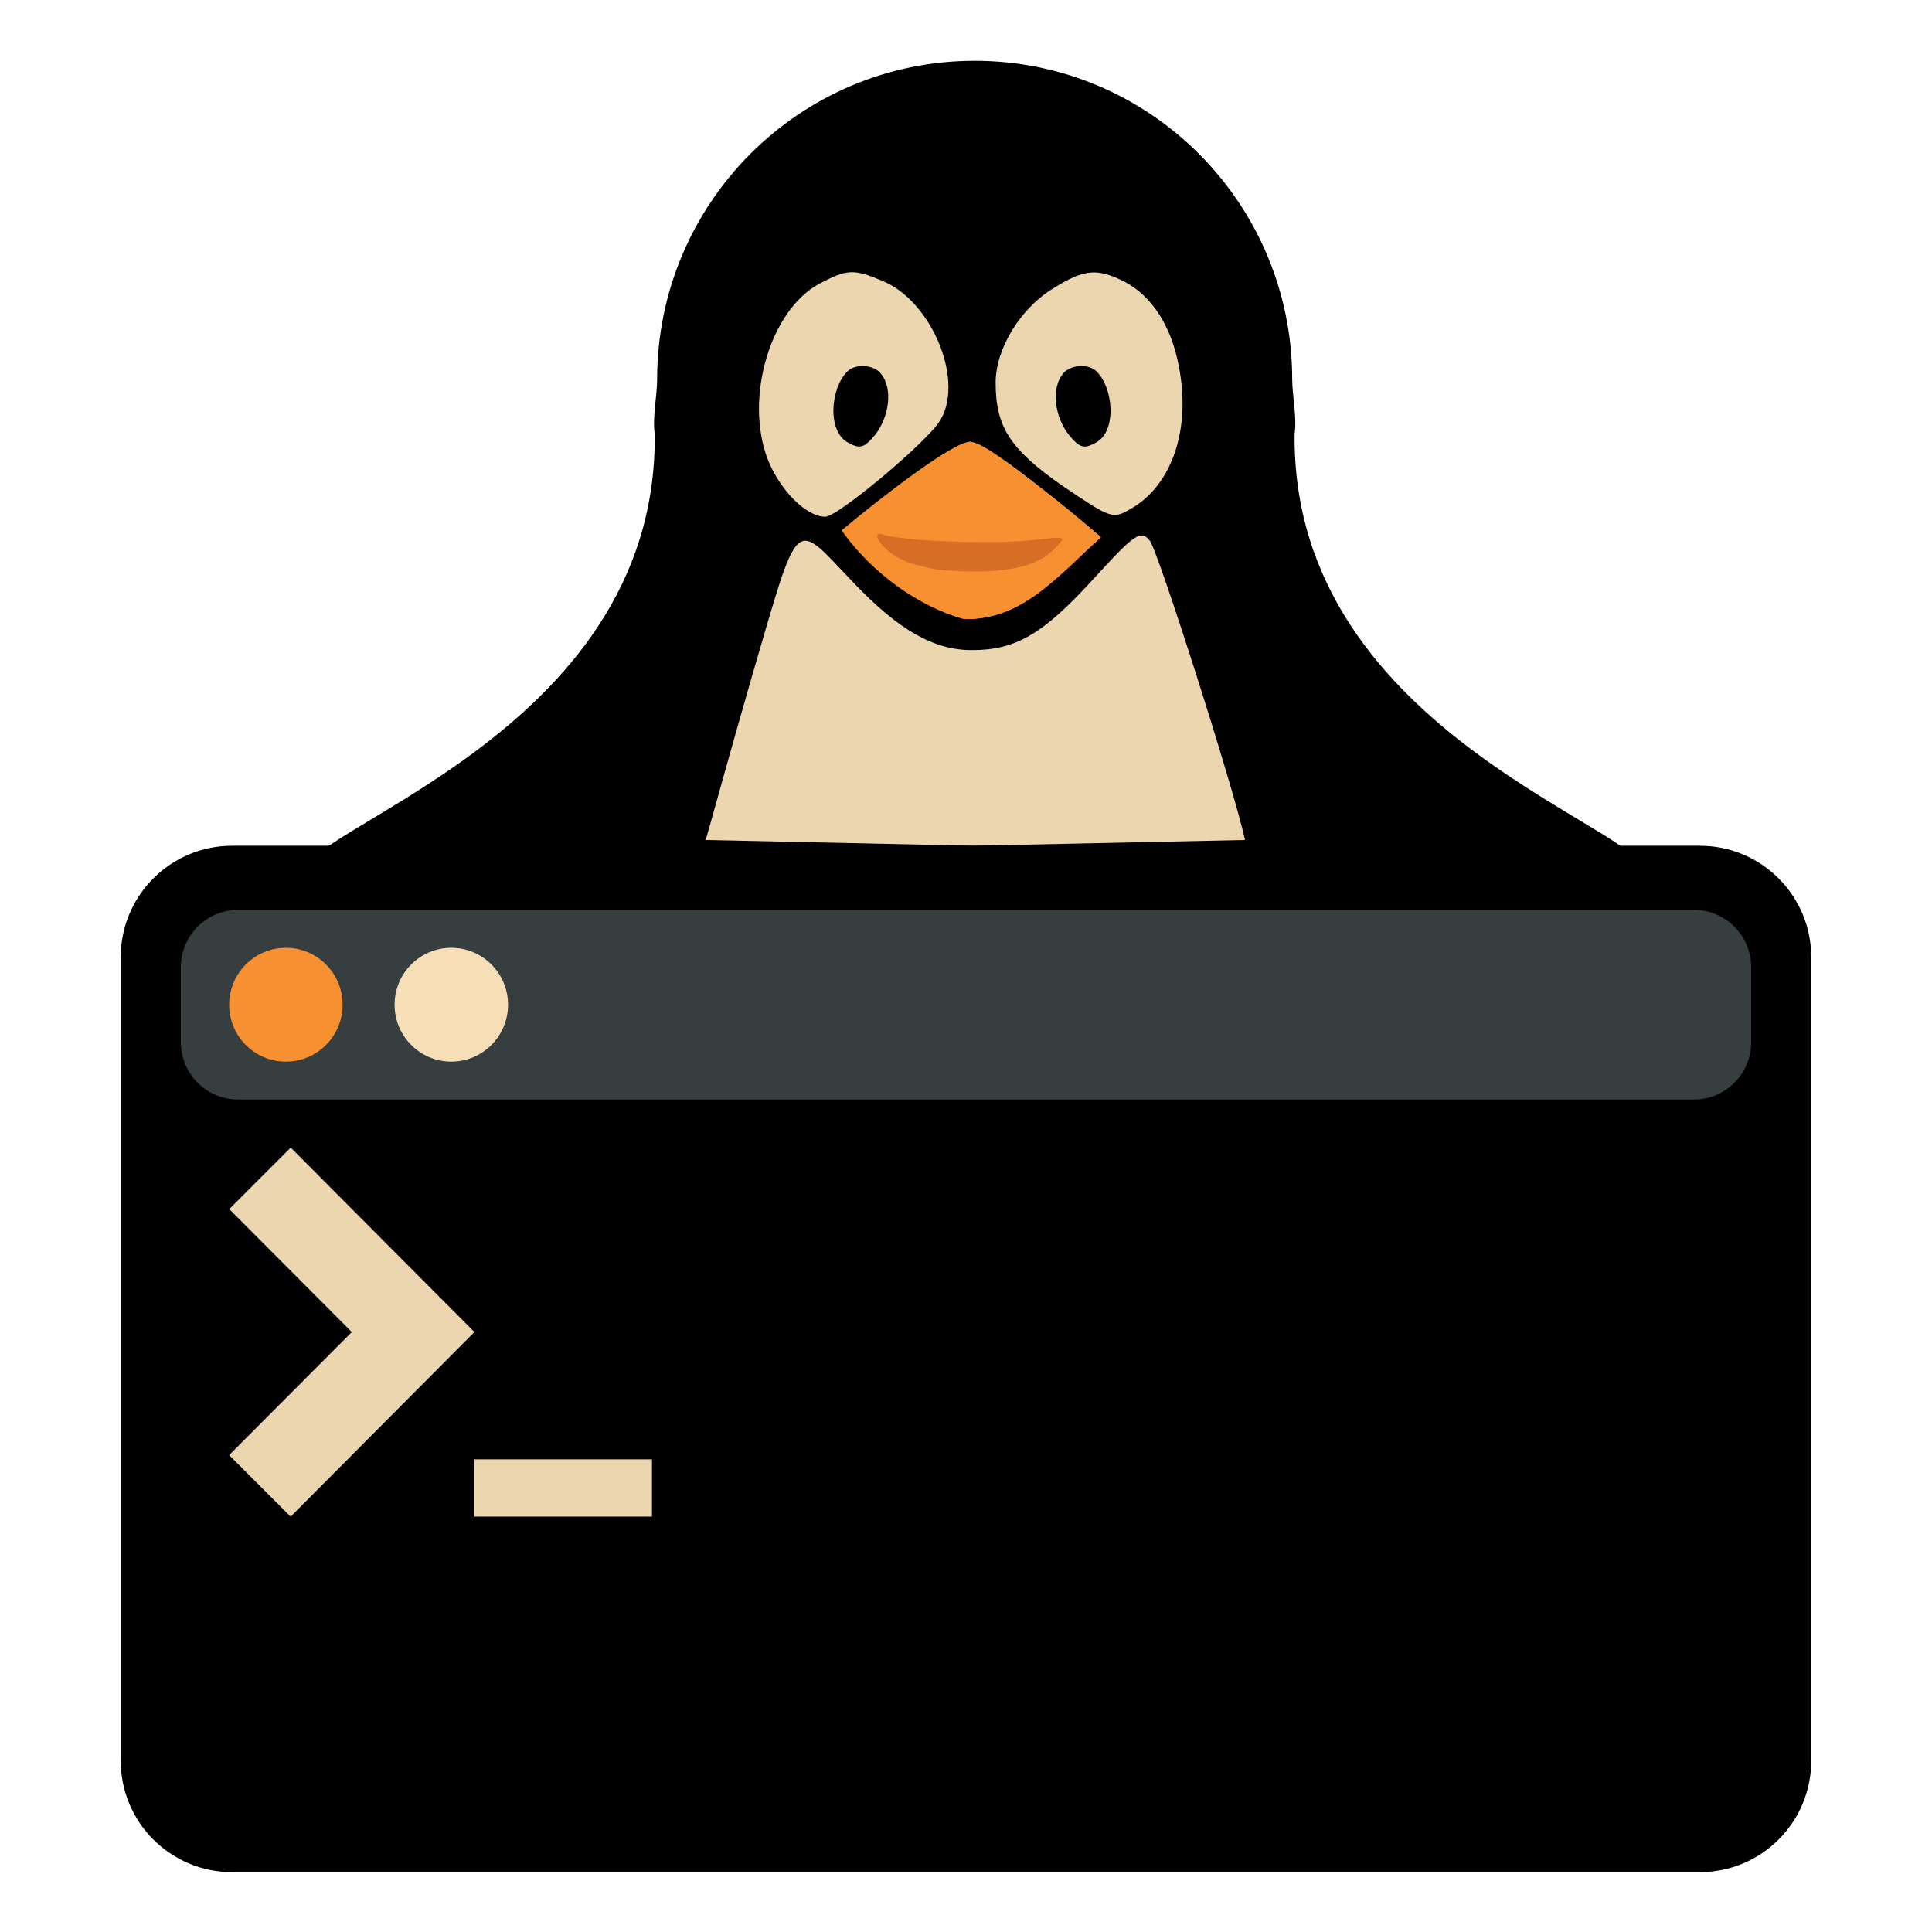
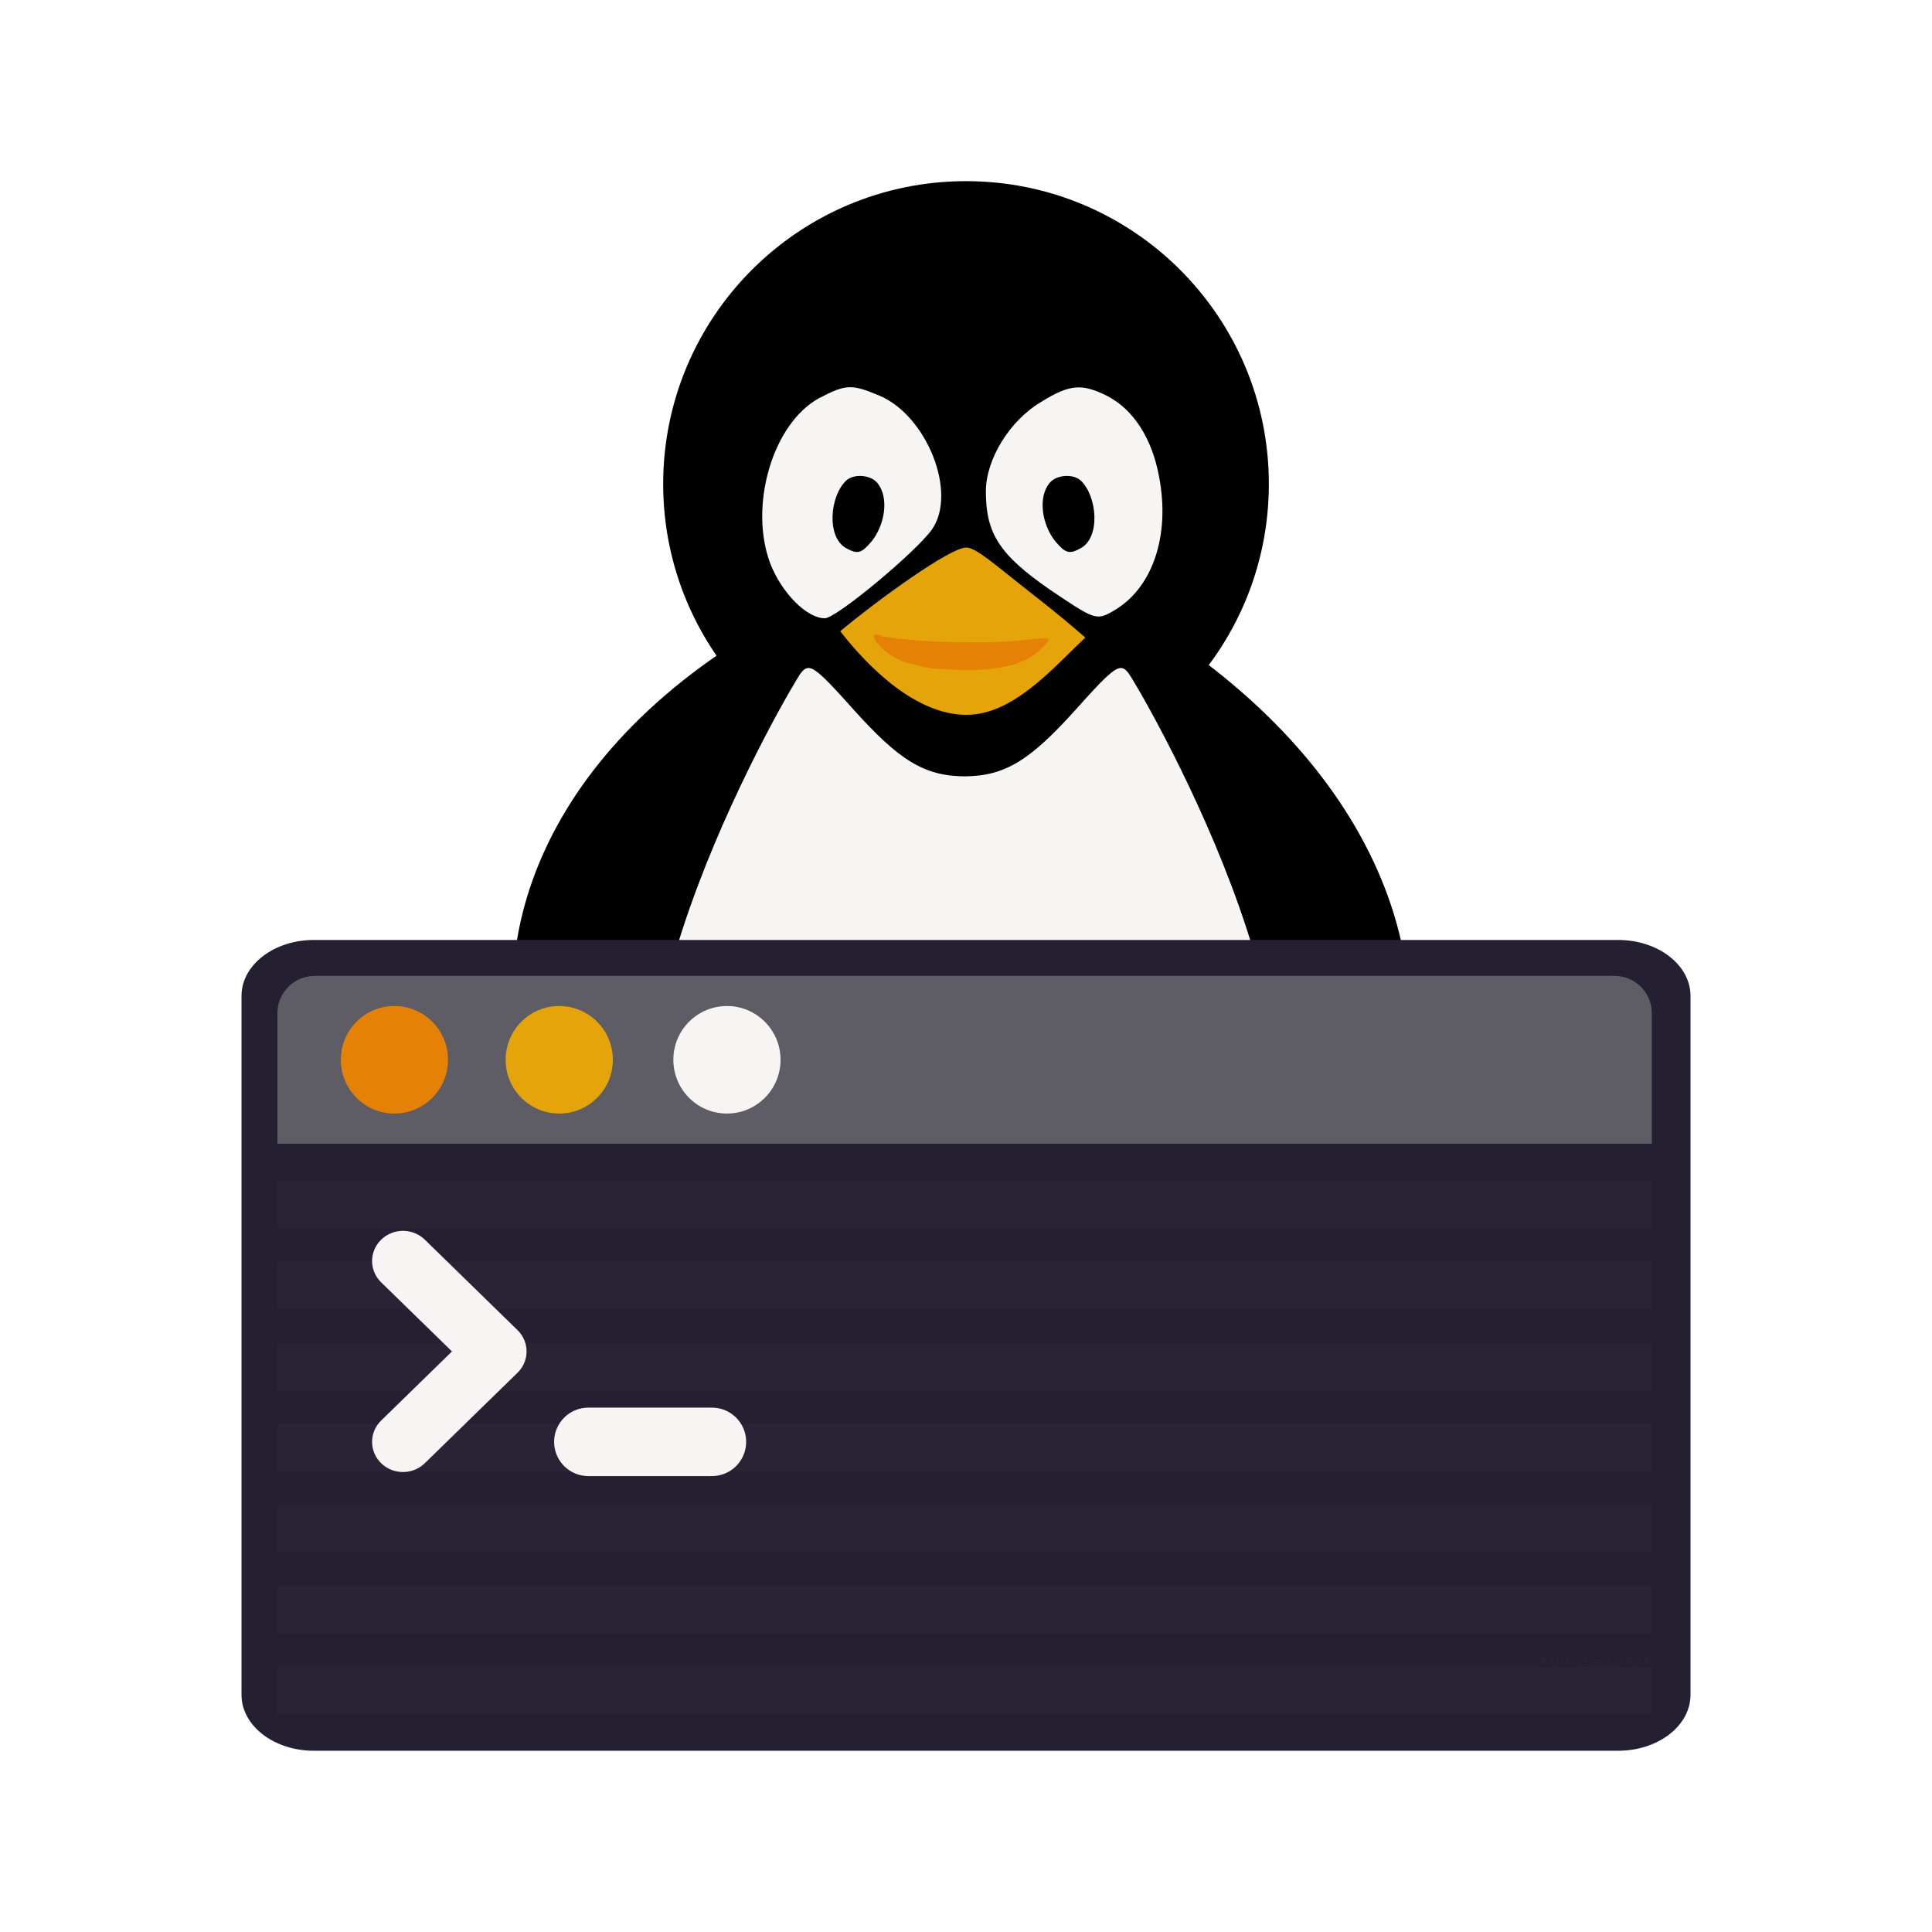
- <svg xmlns="http://www.w3.org/2000/svg" xmlns:xlink="http://www.w3.org/1999/xlink" width="32mm" height="32mm" viewBox="0 0 32 32" version="1.1" id="svg1" xml:space="preserve">
+ <svg xmlns="http://www.w3.org/2000/svg" xmlns:xlink="http://www.w3.org/1999/xlink" width="128" height="128" viewBox="0 0 33.867 33.867" version="1.1" id="svg1" xml:space="preserve">
  <defs id="defs1">
+     <linearGradient id="swatch165">
+       <stop style="stop-color:#dcdcdc;stop-opacity:1;" offset="0" id="stop165" />
+     </linearGradient>
+     <linearGradient id="linearGradient3010">
+       <stop style="stop-color:#2e3436;stop-opacity:1" offset="0" id="stop3012" />
+       <stop style="stop-color:#2e3436;stop-opacity:0;" offset="1" id="stop3014" />
+     </linearGradient>
+     <linearGradient id="linearGradient3002">
+       <stop style="stop-color:#888a85;stop-opacity:1" offset="0" id="stop3004" />
+       <stop style="stop-color:#555753;stop-opacity:1" offset="1" id="stop3006" />
+     </linearGradient>
+     <linearGradient id="linearGradient2865">
+       <stop style="stop-color:#73d216;stop-opacity:1" offset="0" id="stop2867" />
+       <stop style="stop-color:#4e9a06;stop-opacity:1" offset="1" id="stop2869" />
+     </linearGradient>
+     <linearGradient id="linearGradient2843">
+       <stop style="stop-color:black;stop-opacity:1" offset="0" id="stop2845" />
+       <stop style="stop-color:#2e3436;stop-opacity:1;" offset="1" id="stop2847" />
+     </linearGradient>
+     <linearGradient id="linearGradient2835">
+       <stop style="stop-color:black;stop-opacity:1;" offset="0" id="stop2837" />
+       <stop style="stop-color:white;stop-opacity:0.299;" offset="1" id="stop2839" />
+     </linearGradient>
+     <linearGradient id="linearGradient5060">
+       <stop id="stop5062" offset="0" style="stop-color:black;stop-opacity:1;" />
+       <stop id="stop5064" offset="1" style="stop-color:black;stop-opacity:0;" />
+     </linearGradient>
+     <linearGradient id="linearGradient5048">
+       <stop id="stop5050" offset="0" style="stop-color:black;stop-opacity:0;" />
+       <stop style="stop-color:black;stop-opacity:1;" offset="0.5" id="stop5056" />
+       <stop id="stop5052" offset="1" style="stop-color:black;stop-opacity:0;" />
+     </linearGradient>
+     <linearGradient id="linearGradient4254">
+       <stop style="stop-color:#616161;stop-opacity:1;" offset="0" id="stop4256" />
+       <stop style="stop-color:#a0a0a0;stop-opacity:1;" offset="1" id="stop4258" />
+     </linearGradient>
+     <linearGradient id="linearGradient5176">
+       <stop id="stop5178" offset="0" style="stop-color:#a2a59c;stop-opacity:1;" />
+       <stop id="stop5180" offset="1" style="stop-color:#535750;stop-opacity:1;" />
+     </linearGradient>
+     <linearGradient id="linearGradient2667">
+       <stop id="stop2669" offset="0" style="stop-color:#ffffff;stop-opacity:1;" />
+       <stop id="stop2671" offset="1" style="stop-color:#fcfcff;stop-opacity:0;" />
+     </linearGradient>
+     <linearGradient id="linearGradient2224">
+       <stop style="stop-color:#32342f;stop-opacity:0.546;" offset="0" id="stop2226" />
+       <stop style="stop-color:#32342f;stop-opacity:0;" offset="1" id="stop2228" />
+     </linearGradient>
+     <linearGradient id="linearGradient2214">
+       <stop style="stop-color:#a9aaa7;stop-opacity:1;" offset="0" id="stop2216" />
+       <stop style="stop-color:#676964;stop-opacity:1;" offset="1" id="stop2218" />
+     </linearGradient>
+     <linearGradient id="linearGradient2206">
+       <stop style="stop-color:#777973;stop-opacity:1;" offset="0" id="stop2208" />
+       <stop style="stop-color:#cbccca;stop-opacity:1;" offset="1" id="stop2210" />
+     </linearGradient>
+     <linearGradient id="linearGradient2198">
+       <stop style="stop-color:#748f48;stop-opacity:1;" offset="0" id="stop2200" />
+       <stop style="stop-color:#1f2816;stop-opacity:1;" offset="1" id="stop2202" />
+     </linearGradient>
+     <radialGradient xlink:href="#linearGradient2224" id="radialGradient2230" cx="24.042" cy="42.242" fx="24.042" fy="42.242" r="17.577" gradientTransform="matrix(1,0,0,0.304598,0,29.37527)" gradientUnits="userSpaceOnUse" />
+     <linearGradient id="linearGradient14755">
+       <stop id="stop14757" offset="0" style="stop-color:#ef2929;stop-opacity:1;" />
+       <stop id="stop14759" offset="1" style="stop-color:#c00;stop-opacity:1;" />
+     </linearGradient>
+     <linearGradient id="linearGradient4344">
+       <stop style="stop-color:#727e0a;stop-opacity:1;" offset="0" id="stop4346" />
+       <stop style="stop-color:#5b6508;stop-opacity:1;" offset="1" id="stop4348" />
+     </linearGradient>
+     <linearGradient id="linearGradient4338">
+       <stop id="stop4340" offset="0" style="stop-color:#e9b15e;stop-opacity:1;" />
+       <stop id="stop4342" offset="1" style="stop-color:#966416;stop-opacity:1;" />
+     </linearGradient>
+     <linearGradient id="linearGradient4163">
+       <stop style="stop-color:#3b74bc;stop-opacity:1;" offset="0" id="stop4165" />
+       <stop style="stop-color:#2d5990;stop-opacity:1;" offset="1" id="stop4167" />
+     </linearGradient>
+     <linearGradient id="linearGradient3824">
+       <stop style="stop-color:#ffffff;stop-opacity:1;" offset="0" id="stop3826" />
+       <stop style="stop-color:#c9c9c9;stop-opacity:1;" offset="1" id="stop3828" />
+     </linearGradient>
+     <linearGradient id="linearGradient3800">
+       <stop style="stop-color:#f4d9b1;stop-opacity:1;" offset="0" id="stop3802" />
+       <stop style="stop-color:#df9725;stop-opacity:1;" offset="1" id="stop3804" />
+     </linearGradient>
+     <radialGradient xlink:href="#linearGradient3800" id="radialGradient3806" cx="29.345" cy="17.064" fx="29.345" fy="17.064" r="9.162" gradientUnits="userSpaceOnUse" />
+     <linearGradient xlink:href="#linearGradient3824" id="linearGradient4175" gradientUnits="userSpaceOnUse" x1="30.936" y1="29.553" x2="30.936" y2="35.803" gradientTransform="translate(0.707108)" />
+     <linearGradient xlink:href="#linearGradient3824" id="linearGradient4326" gradientUnits="userSpaceOnUse" gradientTransform="translate(-12.41789,-7)" x1="30.936" y1="29.553" x2="30.936" y2="35.803" />
+     <linearGradient xlink:href="#linearGradient3824" id="linearGradient4332" gradientUnits="userSpaceOnUse" x1="30.936" y1="29.553" x2="30.936" y2="35.803" gradientTransform="translate(-13.125,-7)" />
+     <radialGradient xlink:href="#linearGradient4344" id="radialGradient4350" cx="16.215" cy="19.836" fx="16.215" fy="19.836" r="13.565" gradientTransform="matrix(1,0,0,0.681917,0,8.233773)" gradientUnits="userSpaceOnUse" />
+     <linearGradient xlink:href="#linearGradient5060" id="linearGradient4372" gradientUnits="userSpaceOnUse" gradientTransform="rotate(10.46227,50.11982,-43.53461)" x1="20.662" y1="35.818" x2="22.627" y2="36.218" />
+     <linearGradient xlink:href="#linearGradient5060" id="linearGradient4374" gradientUnits="userSpaceOnUse" gradientTransform="matrix(-0.977685,0.210075,0.210075,0.977685,41.80576,-11.11866)" x1="22.687" y1="36.39" x2="21.408" y2="35.74" />
+     <radialGradient xlink:href="#linearGradient5060" id="radialGradient1947" gradientUnits="userSpaceOnUse" cx="31.113" cy="19.009" fx="31.113" fy="19.009" r="8.662" />
+     <radialGradient xlink:href="#linearGradient4163" id="radialGradient1949" gradientUnits="userSpaceOnUse" gradientTransform="matrix(1.297564,0,0,0.884831,-8.358505,4.940469)" cx="28.09" cy="27.203" fx="28.09" fy="27.203" r="13.565" />
+     <radialGradient xlink:href="#linearGradient5060" id="radialGradient1953" gradientUnits="userSpaceOnUse" cx="31.113" cy="19.009" fx="31.113" fy="19.009" r="8.662" />
+     <radialGradient xlink:href="#linearGradient3800" id="radialGradient1955" gradientUnits="userSpaceOnUse" gradientTransform="matrix(0.787998,0,0,0.787998,6.221198,3.617627)" cx="29.345" cy="17.064" fx="29.345" fy="17.064" r="9.162" />
+     <linearGradient xlink:href="#linearGradient5060" id="linearGradient1959" gradientUnits="userSpaceOnUse" gradientTransform="matrix(-0.977685,0.210075,0.210075,0.977685,55.1096,-3.945209)" x1="22.687" y1="36.39" x2="21.408" y2="35.74" />
+     <radialGradient xlink:href="#linearGradient5060" id="radialGradient1985" gradientUnits="userSpaceOnUse" cx="31.113" cy="19.009" fx="31.113" fy="19.009" r="8.662" />
+     <radialGradient xlink:href="#linearGradient5060" id="radialGradient1991" gradientUnits="userSpaceOnUse" cx="31.113" cy="19.009" fx="31.113" fy="19.009" r="8.662" />
+     <radialGradient xlink:href="#linearGradient3800" id="radialGradient1993" gradientUnits="userSpaceOnUse" gradientTransform="matrix(0.787998,0,0,0.787998,6.221198,3.617627)" cx="29.345" cy="17.064" fx="29.345" fy="17.064" r="9.162" />
+     <linearGradient xlink:href="#linearGradient5060" id="linearGradient2000" gradientUnits="userSpaceOnUse" gradientTransform="matrix(-0.628048,0.134949,0.134949,0.628048,49.37052,7.532295)" x1="22.687" y1="36.39" x2="21.408" y2="35.74" />
+     <linearGradient xlink:href="#linearGradient5060" id="linearGradient2003" gradientUnits="userSpaceOnUse" gradientTransform="matrix(0.631703,0.116649,-0.116649,0.631703,17.9722,8.363373)" x1="20.662" y1="35.818" x2="22.627" y2="36.218" />
+     <linearGradient xlink:href="#linearGradient3824" id="linearGradient2012" gradientUnits="userSpaceOnUse" x1="30.936" y1="29.553" x2="30.936" y2="35.803" gradientTransform="matrix(0.642383,0,0,0.642383,13.96905,10.06663)" />
+     <radialGradient xlink:href="#linearGradient4163" id="radialGradient2015" gradientUnits="userSpaceOnUse" gradientTransform="matrix(0.833533,0,0,0.5684,8.599688,13.2403)" cx="28.09" cy="27.203" fx="28.09" fy="27.203" r="13.565" />
+     <radialGradient xlink:href="#linearGradient5060" id="radialGradient13644" gradientUnits="userSpaceOnUse" cx="31.113" cy="19.009" fx="31.113" fy="19.009" r="8.662" />
+     <radialGradient xlink:href="#linearGradient4163" id="radialGradient13646" gradientUnits="userSpaceOnUse" gradientTransform="matrix(1.297564,0,0,0.884831,-8.358505,4.940469)" cx="28.09" cy="27.203" fx="28.09" fy="27.203" r="13.565" />
+     <radialGradient xlink:href="#linearGradient5060" id="radialGradient13650" gradientUnits="userSpaceOnUse" cx="31.113" cy="19.009" fx="31.113" fy="19.009" r="8.662" />
+     <radialGradient xlink:href="#linearGradient3800" id="radialGradient13652" gradientUnits="userSpaceOnUse" gradientTransform="matrix(0.787998,0,0,0.787998,6.221198,3.617627)" cx="29.345" cy="17.064" fx="29.345" fy="17.064" r="9.162" />
+     <radialGradient xlink:href="#linearGradient5060" id="radialGradient13658" gradientUnits="userSpaceOnUse" cx="31.113" cy="19.009" fx="31.113" fy="19.009" r="8.662" />
+     <radialGradient xlink:href="#linearGradient4163" id="radialGradient13660" gradientUnits="userSpaceOnUse" gradientTransform="matrix(0.833533,0,0,0.5684,8.599688,13.2403)" cx="28.09" cy="27.203" fx="28.09" fy="27.203" r="13.565" />
+     <radialGradient xlink:href="#linearGradient5060" id="radialGradient13664" gradientUnits="userSpaceOnUse" cx="31.113" cy="19.009" fx="31.113" fy="19.009" r="8.662" />
+     <radialGradient xlink:href="#linearGradient3800" id="radialGradient13666" gradientUnits="userSpaceOnUse" gradientTransform="matrix(0.787998,0,0,0.787998,6.221198,3.617627)" cx="29.345" cy="17.064" fx="29.345" fy="17.064" r="9.162" />
+     <radialGradient xlink:href="#linearGradient5060" id="radialGradient13793" gradientUnits="userSpaceOnUse" cx="31.113" cy="19.009" fx="31.113" fy="19.009" r="8.662" />
+     <radialGradient xlink:href="#linearGradient4163" id="radialGradient13795" gradientUnits="userSpaceOnUse" gradientTransform="matrix(0.833533,0,0,0.5684,8.599688,13.2403)" cx="28.09" cy="27.203" fx="28.09" fy="27.203" r="13.565" />
+     <radialGradient xlink:href="#linearGradient5060" id="radialGradient13799" gradientUnits="userSpaceOnUse" cx="31.113" cy="19.009" fx="31.113" fy="19.009" r="8.662" />
+     <radialGradient xlink:href="#linearGradient3800" id="radialGradient13801" gradientUnits="userSpaceOnUse" gradientTransform="matrix(0.787998,0,0,0.787998,6.221198,3.617627)" cx="29.345" cy="17.064" fx="29.345" fy="17.064" r="9.162" />
+     <radialGradient xlink:href="#linearGradient4163" id="radialGradient13839" gradientUnits="userSpaceOnUse" gradientTransform="matrix(0.833533,0,0,0.5684,8.599688,13.2403)" cx="28.09" cy="27.203" fx="28.09" fy="27.203" r="13.565" />
+     <linearGradient xlink:href="#linearGradient5060" id="linearGradient13852" gradientUnits="userSpaceOnUse" gradientTransform="matrix(-0.52266,0.112304,0.112304,0.52266,46.22935,11.59304)" x1="22.687" y1="36.39" x2="21.408" y2="35.74" />
+     <linearGradient xlink:href="#linearGradient5060" id="linearGradient13855" gradientUnits="userSpaceOnUse" gradientTransform="matrix(0.525702,0.09707506,-0.09707506,0.525702,20.09973,12.28466)" x1="20.662" y1="35.818" x2="22.627" y2="36.218" />
+     <linearGradient xlink:href="#linearGradient3824" id="linearGradient13864" gradientUnits="userSpaceOnUse" gradientTransform="matrix(0.53459,0,0,0.53459,16.76832,13.7021)" x1="30.936" y1="29.553" x2="30.936" y2="35.803" />
+     <radialGradient r="13.565" fy="27.203" fx="28.09" cy="27.203" cx="28.09" gradientTransform="matrix(0.693664,0,0,0.473021,12.29994,16.34323)" gradientUnits="userSpaceOnUse" id="radialGradient13867" xlink:href="#linearGradient14755" />
+     <radialGradient r="9.162" fy="17.064" fx="29.345" cy="17.064" cx="29.345" gradientTransform="matrix(0.787998,0,0,0.787998,6.221198,3.617627)" gradientUnits="userSpaceOnUse" id="radialGradient13845" xlink:href="#linearGradient3800" />
+     <radialGradient r="8.662" fy="19.009" fx="31.113" cy="19.009" cx="31.113" gradientUnits="userSpaceOnUse" id="radialGradient13843" xlink:href="#linearGradient5060" />
+     <radialGradient r="13.565" fy="27.203" fx="28.09" cy="27.203" cx="28.09" gradientTransform="matrix(0.833533,0,0,0.5684,8.599688,13.2403)" gradientUnits="userSpaceOnUse" id="radialGradient13839-0" xlink:href="#linearGradient4163" />
+     <radialGradient r="8.662" fy="19.009" fx="31.113" cy="19.009" cx="31.113" gradientUnits="userSpaceOnUse" id="radialGradient13837" xlink:href="#linearGradient5060" />
+     <radialGradient r="9.162" fy="17.064" fx="29.345" cy="17.064" cx="29.345" gradientTransform="matrix(0.787998,0,0,0.787998,6.221198,3.617627)" gradientUnits="userSpaceOnUse" id="radialGradient13801-5" xlink:href="#linearGradient3800" />
+     <radialGradient r="8.662" fy="19.009" fx="31.113" cy="19.009" cx="31.113" gradientUnits="userSpaceOnUse" id="radialGradient13799-0" xlink:href="#linearGradient5060" />
+     <radialGradient r="13.565" fy="27.203" fx="28.09" cy="27.203" cx="28.09" gradientTransform="matrix(0.833533,0,0,0.5684,8.599688,13.2403)" gradientUnits="userSpaceOnUse" id="radialGradient13795-8" xlink:href="#linearGradient4163" />
+     <radialGradient r="8.662" fy="19.009" fx="31.113" cy="19.009" cx="31.113" gradientUnits="userSpaceOnUse" id="radialGradient13793-1" xlink:href="#linearGradient5060" />
+     <radialGradient r="9.162" fy="17.064" fx="29.345" cy="17.064" cx="29.345" gradientTransform="matrix(0.787998,0,0,0.787998,6.221198,3.617627)" gradientUnits="userSpaceOnUse" id="radialGradient13666-5" xlink:href="#linearGradient3800" />
+     <radialGradient r="8.662" fy="19.009" fx="31.113" cy="19.009" cx="31.113" gradientUnits="userSpaceOnUse" id="radialGradient13664-9" xlink:href="#linearGradient5060" />
+     <radialGradient r="13.565" fy="27.203" fx="28.09" cy="27.203" cx="28.09" gradientTransform="matrix(0.833533,0,0,0.5684,8.599688,13.2403)" gradientUnits="userSpaceOnUse" id="radialGradient13660-3" xlink:href="#linearGradient4163" />
+     <radialGradient r="8.662" fy="19.009" fx="31.113" cy="19.009" cx="31.113" gradientUnits="userSpaceOnUse" id="radialGradient13658-3" xlink:href="#linearGradient5060" />
+     <radialGradient r="9.162" fy="17.064" fx="29.345" cy="17.064" cx="29.345" gradientTransform="matrix(0.787998,0,0,0.787998,6.221198,3.617627)" gradientUnits="userSpaceOnUse" id="radialGradient13652-8" xlink:href="#linearGradient3800" />
+     <radialGradient r="8.662" fy="19.009" fx="31.113" cy="19.009" cx="31.113" gradientUnits="userSpaceOnUse" id="radialGradient13650-5" xlink:href="#linearGradient5060" />
+     <radialGradient r="13.565" fy="27.203" fx="28.09" cy="27.203" cx="28.09" gradientTransform="matrix(1.297564,0,0,0.884831,-8.358505,4.940469)" gradientUnits="userSpaceOnUse" id="radialGradient13646-3" xlink:href="#linearGradient4163" />
+     <radialGradient r="8.662" fy="19.009" fx="31.113" cy="19.009" cx="31.113" gradientUnits="userSpaceOnUse" id="radialGradient13644-1" xlink:href="#linearGradient5060" />
+     <radialGradient r="13.565" fy="27.203" fx="28.09" cy="27.203" cx="28.09" gradientTransform="matrix(0.833533,0,0,0.5684,8.599688,13.2403)" gradientUnits="userSpaceOnUse" id="radialGradient2015-9" xlink:href="#linearGradient4163" />
+     <radialGradient r="9.162" fy="17.064" fx="29.345" cy="17.064" cx="29.345" gradientTransform="matrix(0.787998,0,0,0.787998,6.221198,3.617627)" gradientUnits="userSpaceOnUse" id="radialGradient1993-1" xlink:href="#linearGradient3800" />
+     <radialGradient r="8.662" fy="19.009" fx="31.113" cy="19.009" cx="31.113" gradientUnits="userSpaceOnUse" id="radialGradient1991-2" xlink:href="#linearGradient5060" />
+     <radialGradient r="8.662" fy="19.009" fx="31.113" cy="19.009" cx="31.113" gradientUnits="userSpaceOnUse" id="radialGradient1985-5" xlink:href="#linearGradient5060" />
+     <radialGradient r="9.162" fy="17.064" fx="29.345" cy="17.064" cx="29.345" gradientTransform="matrix(0.787998,0,0,0.787998,6.221198,3.617627)" gradientUnits="userSpaceOnUse" id="radialGradient1955-3" xlink:href="#linearGradient3800" />
+     <radialGradient r="8.662" fy="19.009" fx="31.113" cy="19.009" cx="31.113" gradientUnits="userSpaceOnUse" id="radialGradient1953-6" xlink:href="#linearGradient5060" />
+     <radialGradient r="13.565" fy="27.203" fx="28.09" cy="27.203" cx="28.09" gradientTransform="matrix(1.297564,0,0,0.884831,-8.358505,4.940469)" gradientUnits="userSpaceOnUse" id="radialGradient1949-4" xlink:href="#linearGradient4163" />
+     <radialGradient r="8.662" fy="19.009" fx="31.113" cy="19.009" cx="31.113" gradientUnits="userSpaceOnUse" id="radialGradient1947-5" xlink:href="#linearGradient5060" />
+     <radialGradient gradientUnits="userSpaceOnUse" gradientTransform="matrix(1,0,0,0.681917,0,8.233773)" r="13.565" fy="19.836" fx="16.215" cy="19.836" cx="16.215" id="radialGradient4350-0" xlink:href="#linearGradient4344" />
+     <radialGradient gradientUnits="userSpaceOnUse" r="9.162" fy="17.064" fx="29.345" cy="17.064" cx="29.345" id="radialGradient3806-6" xlink:href="#linearGradient3800" />
    <linearGradient y2="236" x2="96" y1="236" x1="32" gradientTransform="translate(604.8168,170.5864)" gradientUnits="userSpaceOnUse" id="linearGradient1099" xlink:href="#linearGradient1036" />
    <linearGradient id="linearGradient1036">
      <stop id="stop1032" offset="0" style="stop-color:#d5d3cf;stop-opacity:1;" />
      <stop id="stop1034" offset="1" style="stop-color:#f6f5f4;stop-opacity:1" />
    </linearGradient>
    <radialGradient r="32" fy="-76" fx="-244" cy="-76" cx="-244" gradientTransform="matrix(0.8833333,0,0,0.8833333,-460.3502,463.1197)" gradientUnits="userSpaceOnUse" id="radialGradient1103" xlink:href="#linearGradient1069" />
    <linearGradient id="linearGradient1069">
      <stop id="stop1065" offset="0" style="stop-color:#d5d3cf;stop-opacity:1" />
      <stop id="stop1067-1" offset="1" style="stop-color:#949390;stop-opacity:1" />
    </linearGradient>
    <linearGradient gradientUnits="userSpaceOnUse" y2="232" x2="64" y1="262.5" x1="64" id="linearGradient1027" xlink:href="#linearGradient1025" gradientTransform="translate(-470.5864,432.8168)" />
    <linearGradient id="linearGradient1025">
      <stop id="stop1021" offset="0" style="stop-color:#9a9996;stop-opacity:1" />
      <stop id="stop1023" offset="1" style="stop-color:#77767b;stop-opacity:1" />
    </linearGradient>
    <clipPath clipPathUnits="userSpaceOnUse" id="clipPath1609-7">
      <path id="path1611-5" d="m 252,116 28,-28 v -8 h -36 v 36 z" style="fill:#e74747;stroke:none;stroke-width:0.25px;stroke-linecap:butt;stroke-linejoin:miter;stroke-opacity:1" />
    </clipPath>
    <radialGradient r="32" fy="-76" fx="-244" cy="-76" cx="-244" gradientTransform="matrix(0.8833333,0,0,0.8833333,-460.3502,463.1197)" gradientUnits="userSpaceOnUse" id="radialGradient1103-9" xlink:href="#linearGradient1069" />
    <clipPath clipPathUnits="userSpaceOnUse" id="clipPath1609-7-6">
      <path id="path1611-5-1" d="m 252,116 28,-28 v -8 h -36 v 36 z" style="fill:#e74747;stroke:none;stroke-width:0.25px;stroke-linecap:butt;stroke-linejoin:miter;stroke-opacity:1" />
    </clipPath>
  </defs>
  <g id="layer1">
-     <g id="g91" transform="translate(-1.0383,-94.50514)">
-       <g id="g87" transform="matrix(0.1903981,0,0,0.1910026,-38.58458,121.3976)">
-         <path id="rect75" style="opacity:1;stroke-width:0.268" d="m 292.894,-135.524 c -15.245,-1e-5 -27.608,12.351 -27.623,27.596 v 0.026 c -6e-5,1.403 -0.422,3.332 -0.21,4.719 0.306,26.509 -32.315,34.555 -30.555,38.479 l 58.388,0.125 58.388,-0.125 c 1.759,-3.924 -30.862,-11.97 -30.555,-38.479 0.213,-1.386 -0.21,-3.316 -0.21,-4.719 0,-15.256 -12.367,-27.623 -27.623,-27.623 z" />
-         <path style="fill:#ecd6b0;fill-opacity:1;stroke:none;stroke-width:0.064" d="m 282.317,-90.307 c 3.957,4.155 7.028,5.886 10.335,5.886 3.839,0 6.201,-1.385 10.631,-6.233 3.544,-3.878 4.075,-4.224 4.843,-3.255 0.709,0.831 7.455,21.938 8.282,25.955 l -23.637,0.5 -23.273,-0.5 c 0.177,-0.554 2.011,-7.256 4.019,-14.182 4.193,-14.266 3.544,-13.643 8.8,-8.172 z" id="path82" />
-         <path style="fill:#ffd5d5;stroke:none;stroke-width:0.059" d="m 296.904,-99.825 c 1.89,1.417 4.252,3.307 5.197,4.134 l 1.772,1.476 -2.953,2.717 c -3.189,2.894 -6.024,4.37 -8.504,4.37 -2.776,0 -11.103,-6.083 -10.572,-7.678 0.295,-1.004 9.508,-7.619 10.631,-7.678 0.532,0 2.48,1.181 4.429,2.658 z" id="path81" />
-         <path style="fill:#ecd6b0;fill-opacity:1;stroke:none;stroke-width:0.059" d="m 305.94,-116.361 c 2.362,1.24 4.075,3.839 4.725,7.382 1.063,5.492 -0.65,10.335 -4.252,12.343 -1.536,0.886 -1.713,0.768 -5.847,-2.008 -4.607,-3.189 -5.847,-5.138 -5.847,-8.977 0,-2.953 2.185,-6.496 5.079,-8.209 2.658,-1.654 3.78,-1.713 6.142,-0.532 z" id="path80" />
-         <path style="fill:#ecd6b0;fill-opacity:1;stroke:none;stroke-width:0.059" d="m 284.915,-116.42 c 4.37,1.831 7.205,8.918 4.843,12.284 -1.476,2.067 -8.8,8.15 -9.863,8.15 -1.654,0 -3.957,-2.303 -5.02,-5.02 -2.008,-5.315 0.236,-12.875 4.488,-15.178 2.48,-1.299 3.012,-1.299 5.552,-0.236 z" id="path79" />
-         <path style="opacity:1;fill:#f69031;fill-opacity:1;stroke:none;stroke-width:1;stroke-dasharray:none" d="m 292.475,-102.482 c 0.941,4e-5 3.15,1.643 6.454,4.213 3.304,2.569 4.944,4.055 4.944,4.055 -3.809,3.467 -6.947,7.301 -11.987,7.087 -3.819,-1.073 -7.873,-3.888 -10.572,-7.678 3.533,-2.94 9.7,-7.678 11.16,-7.678 z" id="path78" />
-         <path d="m 285.131,-94.366 c -1.588,-0.733 -0.353,1.615 2.289,2.443 2.004,0.577 2.61,0.562 3.505,0.614 1.542,0.089 6.432,0.431 8.698,-1.698 2.237,-2.101 0.093,-0.684 -5.94,-0.78 -3.885,0 -6.86,-0.241 -8.553,-0.578 z" id="path5" style="fill:#b84e1d;fill-opacity:0.51;stroke:none;stroke-width:0.089" />
-         <g id="g78" style="fill:#000000">
-           <path d="m 300.625,-108.447 c -1.173,1.363 -0.709,3.898 0.472,5.374 0.945,1.122 1.299,1.24 2.362,0.65 1.831,-1.004 1.507,-4.786 0,-6.201 -0.69,-0.648 -2.217,-0.541 -2.835,0.177 z" id="path4" style="fill:#000000;stroke:none;stroke-width:0.059" />
-           <path d="m 284.695,-108.447 c 1.173,1.363 0.709,3.898 -0.472,5.374 -0.945,1.122 -1.299,1.24 -2.362,0.65 -1.831,-1.004 -1.507,-4.786 0,-6.201 0.69,-0.648 2.217,-0.541 2.835,0.177 z" id="path83" style="fill:#000000;stroke:none;stroke-width:0.059" />
+     <g id="g177" style="display:inline" transform="translate(1.3333333e-6,-0.08868478)">
+       <g id="g176" style="display:inline" transform="translate(-118.2962,-146.3893)">
+         <path id="path137" d="m 132.259,168.074 c 0,0 1.98,0.108 2.971,0.109 1.059,0.001 3.176,-0.109 3.176,-0.109 1.741,0 3.466,-0.639 4.097,-2.458 0.6,-1.728 0.102,-5.019 -3.79,-7.683 h -7.273 c -3.893,2.458 -4.379,5.821 -3.483,7.785 0.913,2.001 2.458,2.356 4.302,2.356 z" style="color:#000000;display:inline;overflow:visible;visibility:visible;fill:#000000;fill-opacity:1;fill-rule:evenodd;stroke:#000000;stroke-width:0.579px;stroke-linecap:round;stroke-linejoin:round;stroke-miterlimit:4;stroke-dasharray:none;stroke-dashoffset:0;stroke-opacity:1;marker:none" />
+         <circle id="circle137" style="color:#000000;display:inline;overflow:visible;visibility:visible;fill:#000000;fill-opacity:1;fill-rule:evenodd;stroke:#000000;stroke-width:0.579px;stroke-linecap:round;stroke-linejoin:round;stroke-miterlimit:4;stroke-dasharray:none;stroke-dashoffset:0;stroke-opacity:1;marker:none" cx="135.23" cy="154.962" r="5.019" />
+         <path style="display:inline;fill:#e5a50a;fill-opacity:1;stroke:none;stroke-width:0.191;stroke-dasharray:none" d="m 135.23,156.075 c 0.179,1e-5 0.52,0.314 1.149,0.805 0.629,0.491 0.941,0.775 0.941,0.775 -0.553,0.52 -1.26,1.359 -2.09,1.354 -0.883,-0.005 -1.714,-0.834 -2.205,-1.466 0.673,-0.562 1.927,-1.466 2.205,-1.466 z" id="path143" />
+         <path d="m 133.752,157.626 c -0.302,-0.14 -0.067,0.308 0.436,0.467 0.382,0.11 0.497,0.107 0.667,0.117 0.294,0.017 1.225,0.082 1.656,-0.324 0.426,-0.401 0.018,-0.131 -1.131,-0.149 -0.74,0 -1.306,-0.046 -1.628,-0.11 z" id="path144" style="display:inline;fill:#e66100;fill-opacity:0.51;stroke:none;stroke-width:0.017" />
+         <path id="path142" style="display:inline;fill:#f6f5f4;fill-opacity:1;stroke:none;stroke-width:0.011" d="m 133.711,153.413 c 0.832,0.35 1.372,1.703 0.922,2.346 -0.281,0.395 -1.675,1.557 -1.878,1.557 -0.315,0 -0.753,-0.44 -0.956,-0.959 -0.382,-1.015 0.045,-2.459 0.855,-2.899 0.472,-0.248 0.573,-0.248 1.057,-0.045 z m 4.003,0.011 c 0.45,0.237 0.776,0.733 0.9,1.41 0.202,1.049 -0.124,1.974 -0.81,2.358 -0.292,0.169 -0.326,0.147 -1.113,-0.384 -0.877,-0.609 -1.113,-0.981 -1.113,-1.715 0,-0.564 0.416,-1.241 0.967,-1.568 0.506,-0.316 0.72,-0.327 1.169,-0.102 z" />
+         <path id="path146" style="display:inline;fill:#000000;stroke:none;stroke-width:0.011" d="m 133.669,154.936 c 0.223,0.26 0.135,0.745 -0.09,1.027 -0.18,0.214 -0.247,0.237 -0.45,0.124 -0.349,-0.192 -0.287,-0.914 0,-1.184 0.131,-0.124 0.422,-0.103 0.54,0.034 z m 3.033,0 c -0.223,0.26 -0.135,0.745 0.09,1.027 0.18,0.214 0.247,0.237 0.45,0.124 0.349,-0.192 0.287,-0.914 0,-1.184 -0.131,-0.124 -0.422,-0.103 -0.54,0.034 z" />
+         <path id="path163" style="color:#000000;display:none;overflow:visible;visibility:visible;opacity:0.228;fill:#deddda;fill-opacity:1;fill-rule:evenodd;stroke:none;stroke-width:0.579px;marker:none" d="m 140.189,165.282 c 0.777,-0.5 1.037,-1.242 1.037,-1.242 -0.556,-2.343 -2.295,-3.884 -2.295,-3.884 0,0 1.428,3.675 1.258,5.126 z m -10.401,-0.008 c -0.752,-0.537 -0.957,-0.752 -0.975,-1.291 -0.048,-1.503 2.482,-3.767 2.482,-3.767 0,0 -1.606,3.601 -1.507,5.058 z" />
+         <path id="path175" style="display:inline;fill:#f6f5f4;fill-opacity:1;stroke:none;stroke-width:0.012" d="m 132.466,158.188 c -0.05,4.4e-4 -0.088,0.033 -0.13,0.087 -0.132,0.159 -3.993,6.716 -2.073,9.191 1.016,1.308 3.295,0.096 4.943,0.096 1.648,2e-4 3.927,1.213 4.943,-0.096 1.921,-2.474 -1.94,-9.032 -2.073,-9.191 -0.045,-0.058 -0.085,-0.091 -0.14,-0.087 -0.12,0.009 -0.309,0.2 -0.765,0.709 -0.819,0.916 -1.261,1.185 -1.965,1.19 -0.705,-0.005 -1.146,-0.274 -1.965,-1.19 -0.455,-0.509 -0.644,-0.7 -0.765,-0.709 -0.003,-2.6e-4 -0.007,-3e-5 -0.01,0 z" />
+         <path id="path152" style="display:inline;fill:#e5a50a;fill-opacity:1;stroke-width:0.273" d="m 129.858,163.413 c -0.579,0.176 -0.384,0.511 -0.717,0.938 -0.322,0.414 -0.673,0.265 -1.216,0.393 -0.733,0.174 -0.994,0.302 -0.547,1.038 0.289,0.476 0.209,0.828 0.125,0.879 -0.02,0.012 -0.51,0.556 -0.288,0.884 0.168,0.249 0.472,0.375 1.321,0.545 0.41,0.083 0.877,0.193 1.039,0.246 0.67,0.22 1.023,0.473 1.571,0.575 0.174,0.033 0.261,0.028 0.53,0.01 0.346,-0.023 0.554,-0.079 0.716,-0.191 0.444,-0.306 0.393,-0.489 0.434,-0.785 0.052,-0.377 -0.041,-0.783 -0.261,-1.111 -0.127,-0.19 -0.404,-0.616 -0.615,-0.948 -1.104,-1.733 -1.633,-2.454 -2.091,-2.473 z m 8.168,1.425 c -0.015,0.4 -0.097,1.24 -0.183,1.865 -0.211,1.535 -0.113,1.886 0.577,2.064 0.711,0.184 1.321,-0.013 1.678,-0.286 0.369,-0.298 1.026,-0.733 2.289,-1.514 0.756,-0.468 0.877,-0.998 0.034,-1.136 -0.774,-0.126 -0.8,-0.382 -0.754,-1.081 0.038,-0.579 -0.211,-0.71 -0.441,-0.71 -0.347,0 -0.616,0.142 -0.826,0.434 -0.408,0.569 -1.225,0.611 -1.225,0.062 -0.019,-0.359 -0.162,-0.506 -0.308,-0.624 -0.745,-0.327 -0.803,0.361 -0.841,0.926 z" />
+       </g>
+       <g id="g130" style="display:inline" transform="translate(-66.49543,-148.8713)">
+         <path d="m 71.999,165.437 h 22.86 c 0.702,0 1.27,0.439 1.27,0.98 v 12.253 c 0,0.542 -0.568,0.98 -1.27,0.98 H 71.999 c -0.702,0 -1.27,-0.439 -1.27,-0.98 v -12.253 c 0,-0.542 0.568,-0.98 1.27,-0.98 z m 0,0" fill="#241f31" id="path18" style="display:inline;stroke-width:0.232" />
+         <g id="g37" transform="matrix(0.9625921,0,0,1.175588,-35.87283,-69.90129)" style="fill:#3d3846;stroke:#3d3846">
+           <path d="m 134.471,210.88 -0.035,0.071 h 0.07 z m -0.015,-0.019 h 0.029 l 0.073,0.142 h -0.027 l -0.018,-0.036 h -0.086 l -0.018,0.036 h -0.027 z m 0.139,0.068 h 0.054 v 0.011 h -0.077 v -0.011 q 0.004,-0.003 0.013,-0.008 0.044,-0.029 0.044,-0.038 0,-0.006 -0.007,-0.01 -0.007,-0.004 -0.018,-0.004 -0.007,0 -0.015,0.002 -0.008,0.002 -0.017,0.005 v -0.012 q 0.01,-0.003 0.018,-0.004 0.009,-9.1e-4 0.016,-9.1e-4 0.019,0 0.03,0.006 0.011,0.006 0.011,0.017 0,0.013 -0.043,0.04 -0.007,0.005 -0.011,0.007 z m 0.138,-0.068 h 0.022 l -0.067,0.16 h -0.022 z m 0.166,0.078 v 0.064 h -0.024 v -0.064 q 0,-0.015 -0.008,-0.022 -0.008,-0.007 -0.024,-0.007 -0.019,0 -0.03,0.009 -0.011,0.009 -0.011,0.025 v 0.06 h -0.024 v -0.106 h 0.024 v 0.017 q 0.008,-0.01 0.02,-0.014 0.012,-0.005 0.027,-0.005 0.025,0 0.037,0.011 0.013,0.011 0.013,0.033 z m 0.143,-0.058 v 0.053 h 0.072 v 0.016 h -0.072 v 0.053 h -0.022 v -0.053 h -0.072 v -0.016 h 0.072 v -0.053 z m 0.132,0.106 h 0.042 v -0.108 l -0.046,0.007 v -0.018 l 0.046,-0.007 h 0.026 v 0.126 h 0.042 v 0.016 h -0.111 z m 0.163,-0.072 h 0.165 v 0.016 h -0.165 z m 0,0.039 h 0.165 v 0.016 h -0.165 z m 0.299,-0.027 q 0.019,0.003 0.029,0.012 0.011,0.009 0.011,0.023 0,0.021 -0.019,0.033 -0.019,0.011 -0.056,0.011 -0.012,0 -0.025,-0.002 -0.013,-0.002 -0.026,-0.005 v -0.018 q 0.011,0.005 0.024,0.007 0.013,0.003 0.027,0.003 0.024,0 0.037,-0.007 0.013,-0.007 0.013,-0.021 0,-0.013 -0.012,-0.019 -0.012,-0.007 -0.033,-0.007 h -0.022 v -0.016 h 0.023 q 0.019,0 0.029,-0.005 0.01,-0.005 0.01,-0.016 0,-0.011 -0.011,-0.017 -0.01,-0.005 -0.03,-0.005 -0.011,0 -0.023,0.002 -0.012,0.002 -0.027,0.005 v -0.017 q 0.015,-0.003 0.028,-0.005 0.013,-0.002 0.024,-0.002 0.03,0 0.047,0.01 0.017,0.01 0.017,0.027 0,0.012 -0.009,0.02 -0.009,0.008 -0.026,0.011 z m 0.091,0.052 h 0.027 v 0.016 l -0.021,0.03 h -0.017 l 0.011,-0.03 z m 0.086,0.008 h 0.042 v -0.108 l -0.046,0.007 v -0.018 l 0.046,-0.007 h 0.026 v 0.126 h 0.042 v 0.016 h -0.111 z m 0.234,-0.109 -0.066,0.076 h 0.066 z m -0.007,-0.017 h 0.033 v 0.092 h 0.027 v 0.016 h -0.027 v 0.033 h -0.026 v -0.033 h -0.087 v -0.018 z m 0.107,0.126 h 0.042 v -0.108 l -0.046,0.007 v -0.018 l 0.046,-0.007 h 0.026 v 0.126 h 0.042 v 0.016 h -0.111 z m 0.222,-0.062 q -0.018,0 -0.028,0.009 -0.01,0.009 -0.01,0.024 0,0.015 0.01,0.024 0.01,0.009 0.028,0.009 0.018,0 0.028,-0.009 0.01,-0.009 0.01,-0.024 0,-0.015 -0.01,-0.024 -0.01,-0.009 -0.028,-0.009 z m 0.051,-0.06 v 0.018 q -0.01,-0.004 -0.02,-0.005 -0.01,-0.002 -0.02,-0.002 -0.026,0 -0.039,0.013 -0.013,0.013 -0.015,0.039 0.008,-0.008 0.019,-0.013 0.011,-0.005 0.025,-0.005 0.029,0 0.046,0.013 0.017,0.013 0.017,0.035 0,0.022 -0.018,0.035 -0.018,0.013 -0.046,0.013 -0.033,0 -0.051,-0.019 -0.018,-0.019 -0.018,-0.055 0,-0.034 0.022,-0.053 0.022,-0.02 0.058,-0.02 0.01,0 0.02,0.002 0.01,0.002 0.021,0.005 z" id="text178" style="font-size:0.229px;fill:#292435;stroke:none;stroke-width:0.014;stroke-linecap:square" aria-label="A²/n+1=3,1416" />
+           <path style="opacity:0.2;fill:#3d3846;fill-opacity:0.75;fill-rule:evenodd;stroke:#3d3846;stroke-width:0.711px;stroke-linecap:square;stroke-linejoin:miter;stroke-opacity:1" d="m 111.749,211.382 h 24.33" id="path5225" />
+           <path style="opacity:0.2;fill:#3d3846;fill-opacity:0.75;fill-rule:evenodd;stroke:#3d3846;stroke-width:0.711px;stroke-linecap:square;stroke-linejoin:miter;stroke-opacity:1" d="m 111.749,210.175 h 24.33" id="path5223" />
+           <path style="opacity:0.2;fill:#3d3846;fill-opacity:0.75;fill-rule:evenodd;stroke:#3d3846;stroke-width:0.711px;stroke-linecap:square;stroke-linejoin:miter;stroke-opacity:1" d="m 111.749,208.967 h 24.33" id="path5221" />
+           <path style="opacity:0.2;fill:#3d3846;fill-opacity:0.75;fill-rule:evenodd;stroke:#3d3846;stroke-width:0.711px;stroke-linecap:square;stroke-linejoin:miter;stroke-opacity:1" d="m 111.749,207.76 h 24.33" id="path5219" />
+           <path style="opacity:0.2;fill:#3d3846;fill-opacity:0.75;fill-rule:evenodd;stroke:#3d3846;stroke-width:0.711px;stroke-linecap:square;stroke-linejoin:miter;stroke-opacity:1" d="m 111.749,206.552 h 24.33" id="path5217" />
+           <path style="opacity:0.2;fill:#3d3846;fill-opacity:0.75;fill-rule:evenodd;stroke:#3d3846;stroke-width:0.711px;stroke-linecap:square;stroke-linejoin:miter;stroke-opacity:1" d="m 111.749,205.345 c 8.11,0 16.22,0 24.33,0" id="path5215" />
+           <path style="opacity:0.2;fill:#3d3846;fill-opacity:0.75;fill-rule:evenodd;stroke:#3d3846;stroke-width:0.711px;stroke-linecap:square;stroke-linejoin:miter;stroke-opacity:1" d="m 111.749,204.138 h 24.33" id="path5213" />
        </g>
-       </g>
-       <g id="g90" transform="translate(0,-0.5291667)">
-         <rect style="fill:#000000;fill-opacity:1;stroke:none;stroke-width:0.206;stroke-dasharray:none;stroke-opacity:1" id="rect4" width="28" height="17" x="3.038" y="109.043" ry="1.844" />
-         <rect style="fill:#363e40;fill-opacity:1;stroke-width:0.063" id="rect2" width="26.009" height="3.141" x="4.034" y="110.105" ry="0.949" />
-         <rect style="fill:#f69031;fill-opacity:1;stroke-width:0.013" id="rect1" width="1.879" height="1.885" x="4.834" y="110.733" ry="0.942" />
-         <rect style="fill:#f6dfb7;fill-opacity:1;stroke-width:0.013" id="rect3" width="1.879" height="1.885" x="7.574" y="110.733" ry="0.942" />
-         <g id="g86" transform="matrix(0.1543628,0,0,0.1548528,-32.20602,120.357)">
-           <path id="path86" style="opacity:1;fill:#ecd6b0;fill-opacity:1;stroke:none;stroke-width:1;stroke-dasharray:none" d="m 266.268,-21.045 -19.717,19.735 -6.597,-6.578 13.157,-13.157 m 13.166,-2.1e-5 -19.717,-19.735 -6.597,6.578 13.157,13.157" />
-           <rect style="opacity:1;fill:#ecd6b0;fill-opacity:1;stroke:none;stroke-width:1;stroke-dasharray:none" id="rect86" width="19.043" height="6.126" x="266.277" y="-7.436" />
+         <g id="g122" style="display:inline;stroke:#f6f5f4" transform="matrix(0.6000003,0,0,0.6000003,8.572144,58.09889)">
+           <polyline class="st0" points="8,15 11,18 8,21 " id="polyline1" transform="matrix(0.9025713,0,0,0.8807052,101.0917,175.0657)" style="display:inline;stroke:#f6f5f4" />
+           <line class="st0" x1="113.728" y1="193.56" x2="117.338" y2="193.56" id="line4" style="stroke:#f6f5f4" />
+         </g>
+         <path id="rect31" style="fill:#5e5c64;stroke:#241f31;stroke-width:0.2;stroke-linecap:square;stroke-dasharray:none" d="m 72.012,165.967 h 22.785 c 0.418,0 0.754,0.336 0.754,0.754 l -2e-6,2.387 H 71.258 l 2e-6,-2.387 c 0,-0.418 0.336,-0.754 0.754,-0.754 z" />
+         <g id="g129">
+           <rect style="fill:#e58205;fill-opacity:1;stroke-width:0.013" id="rect32" width="1.879" height="1.885" x="72.47" y="166.595" ry="0.942" />
+           <rect style="fill:#e5a50a;fill-opacity:1;stroke-width:0.013" id="rect33" width="1.879" height="1.885" x="75.359" y="166.595" ry="0.942" />
+           <rect style="fill:#f6f5f4;fill-opacity:1;stroke-width:0.013" id="rect128" width="1.879" height="1.885" x="78.299" y="166.595" ry="0.942" />
        </g>
      </g>
    </g>
  </g>
+   <style type="text/css" id="style1">
+ 	.st0{fill:none;stroke:#000000;stroke-width:2;stroke-linecap:round;stroke-linejoin:round;stroke-miterlimit:10;}
+ 	.st1{fill:none;stroke:#000000;stroke-width:2;stroke-linejoin:round;stroke-miterlimit:10;}
+ </style>
</svg>
